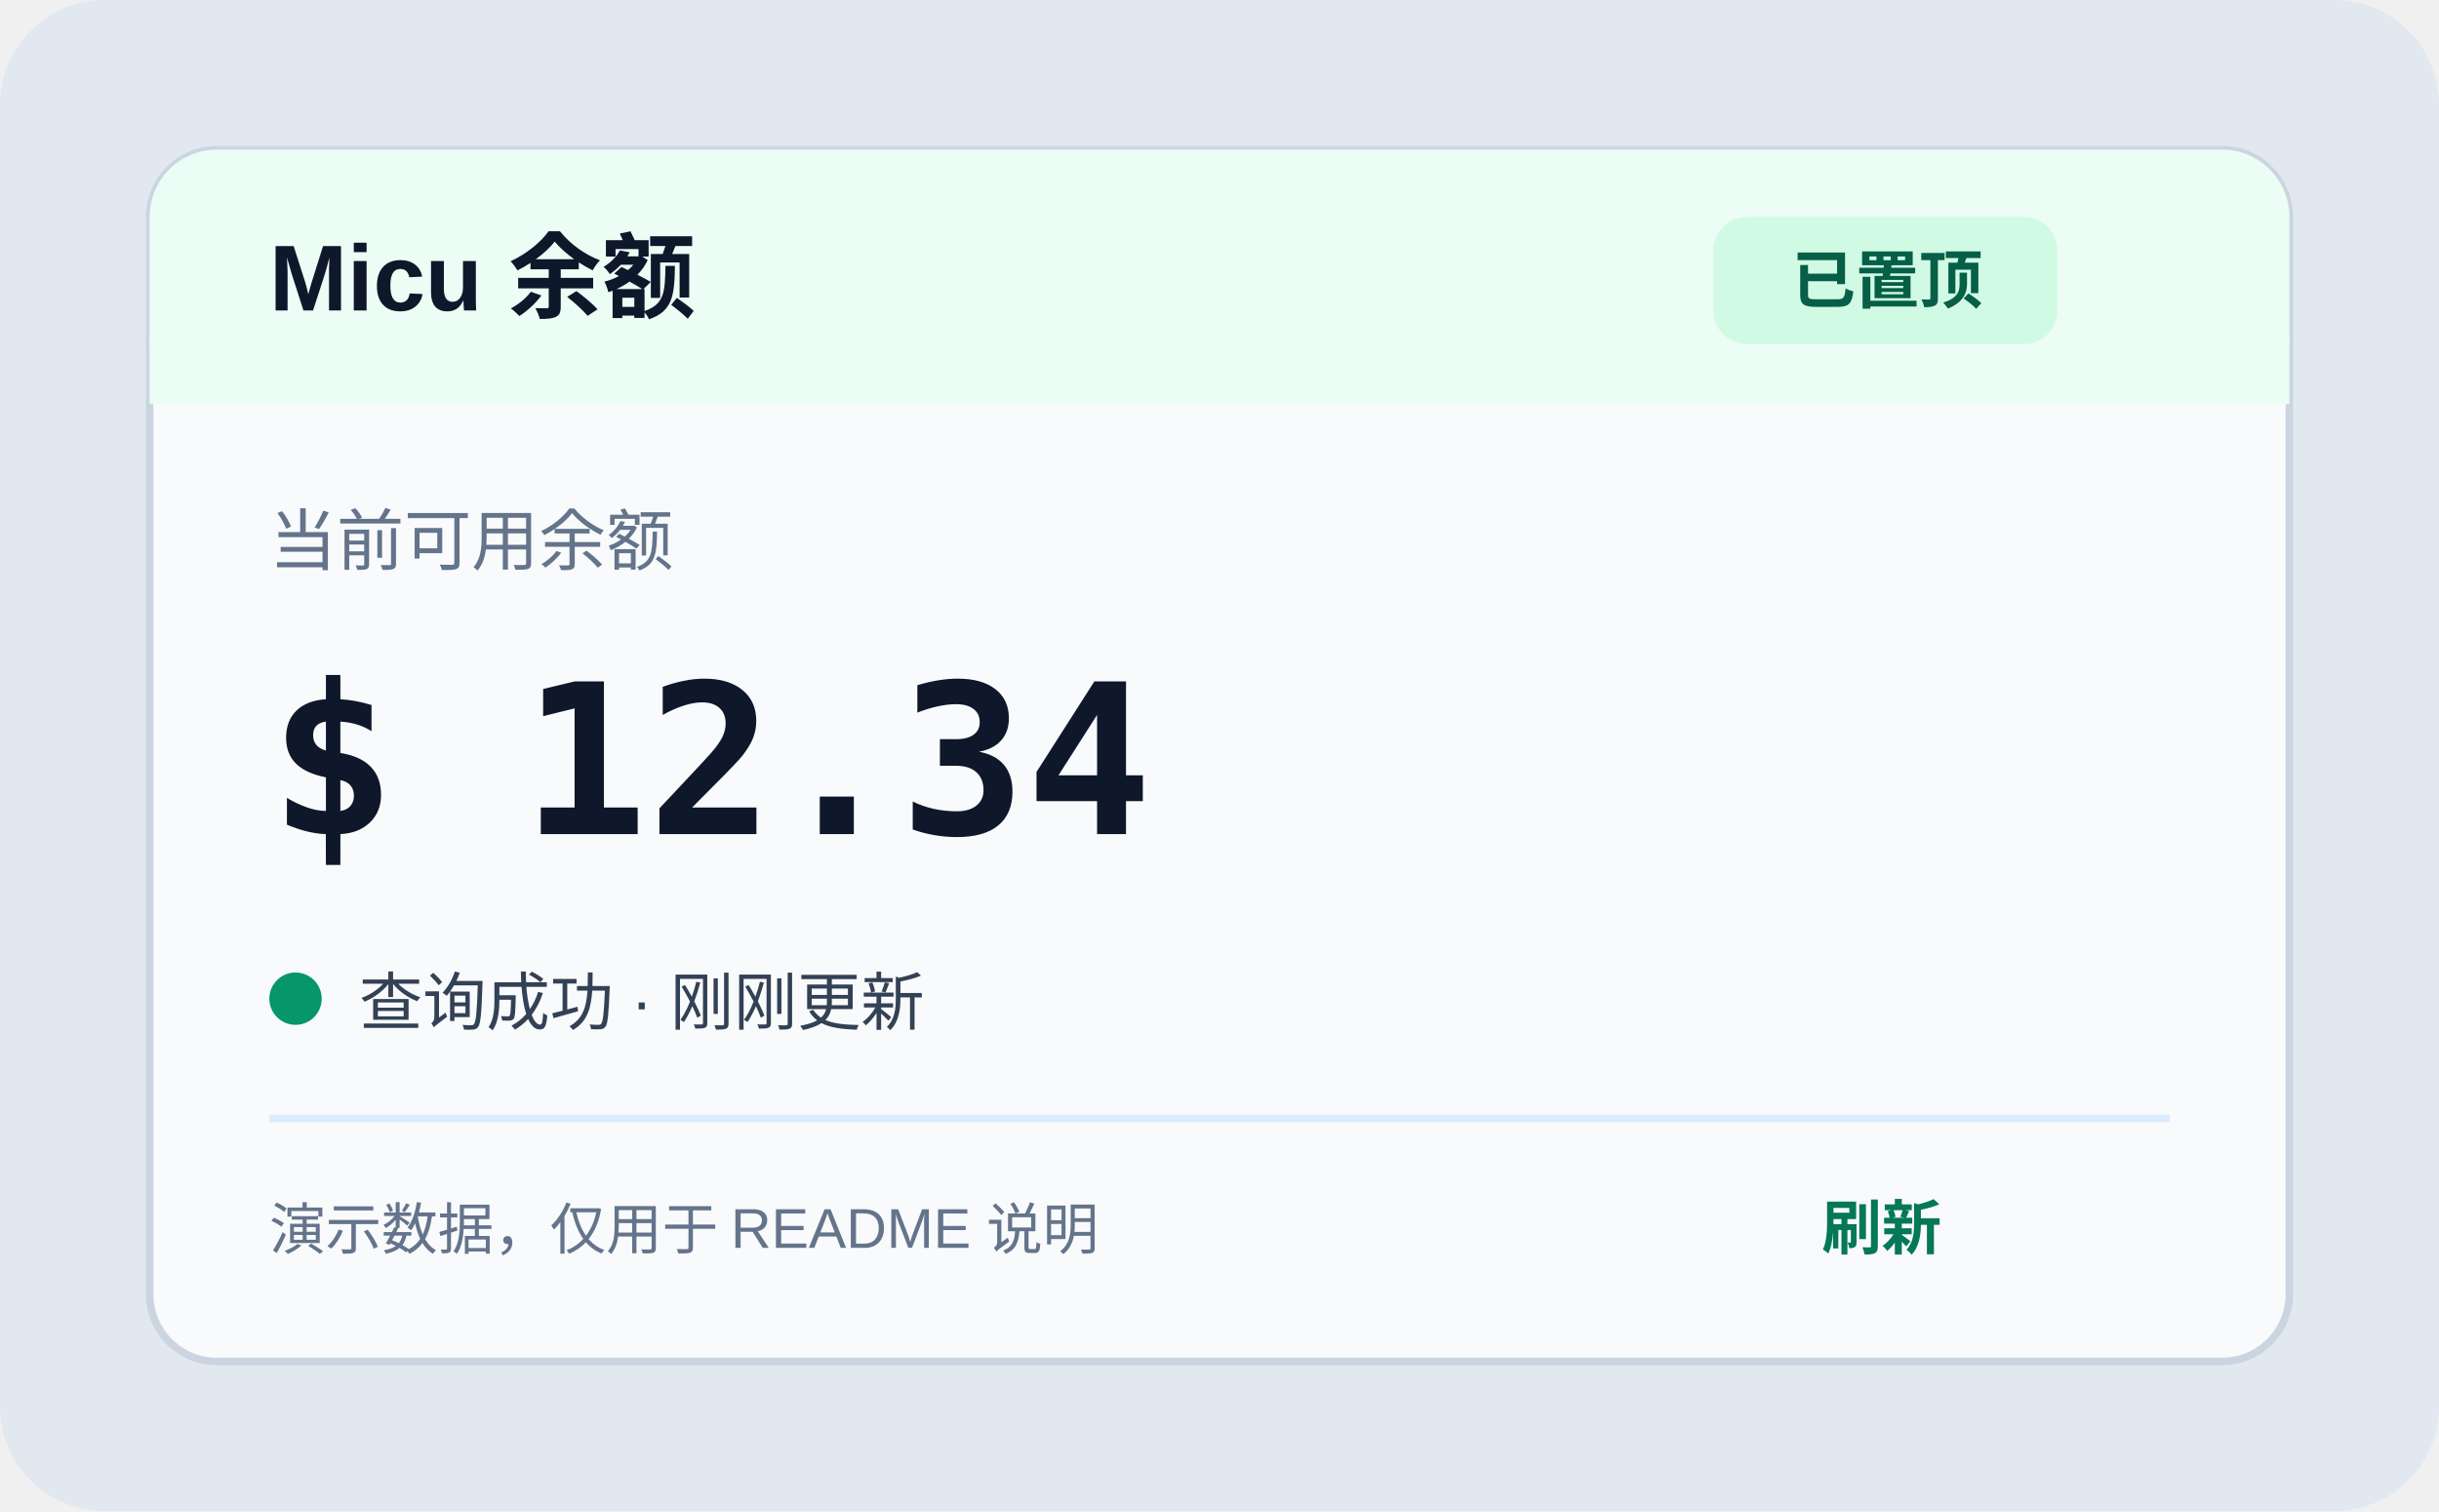
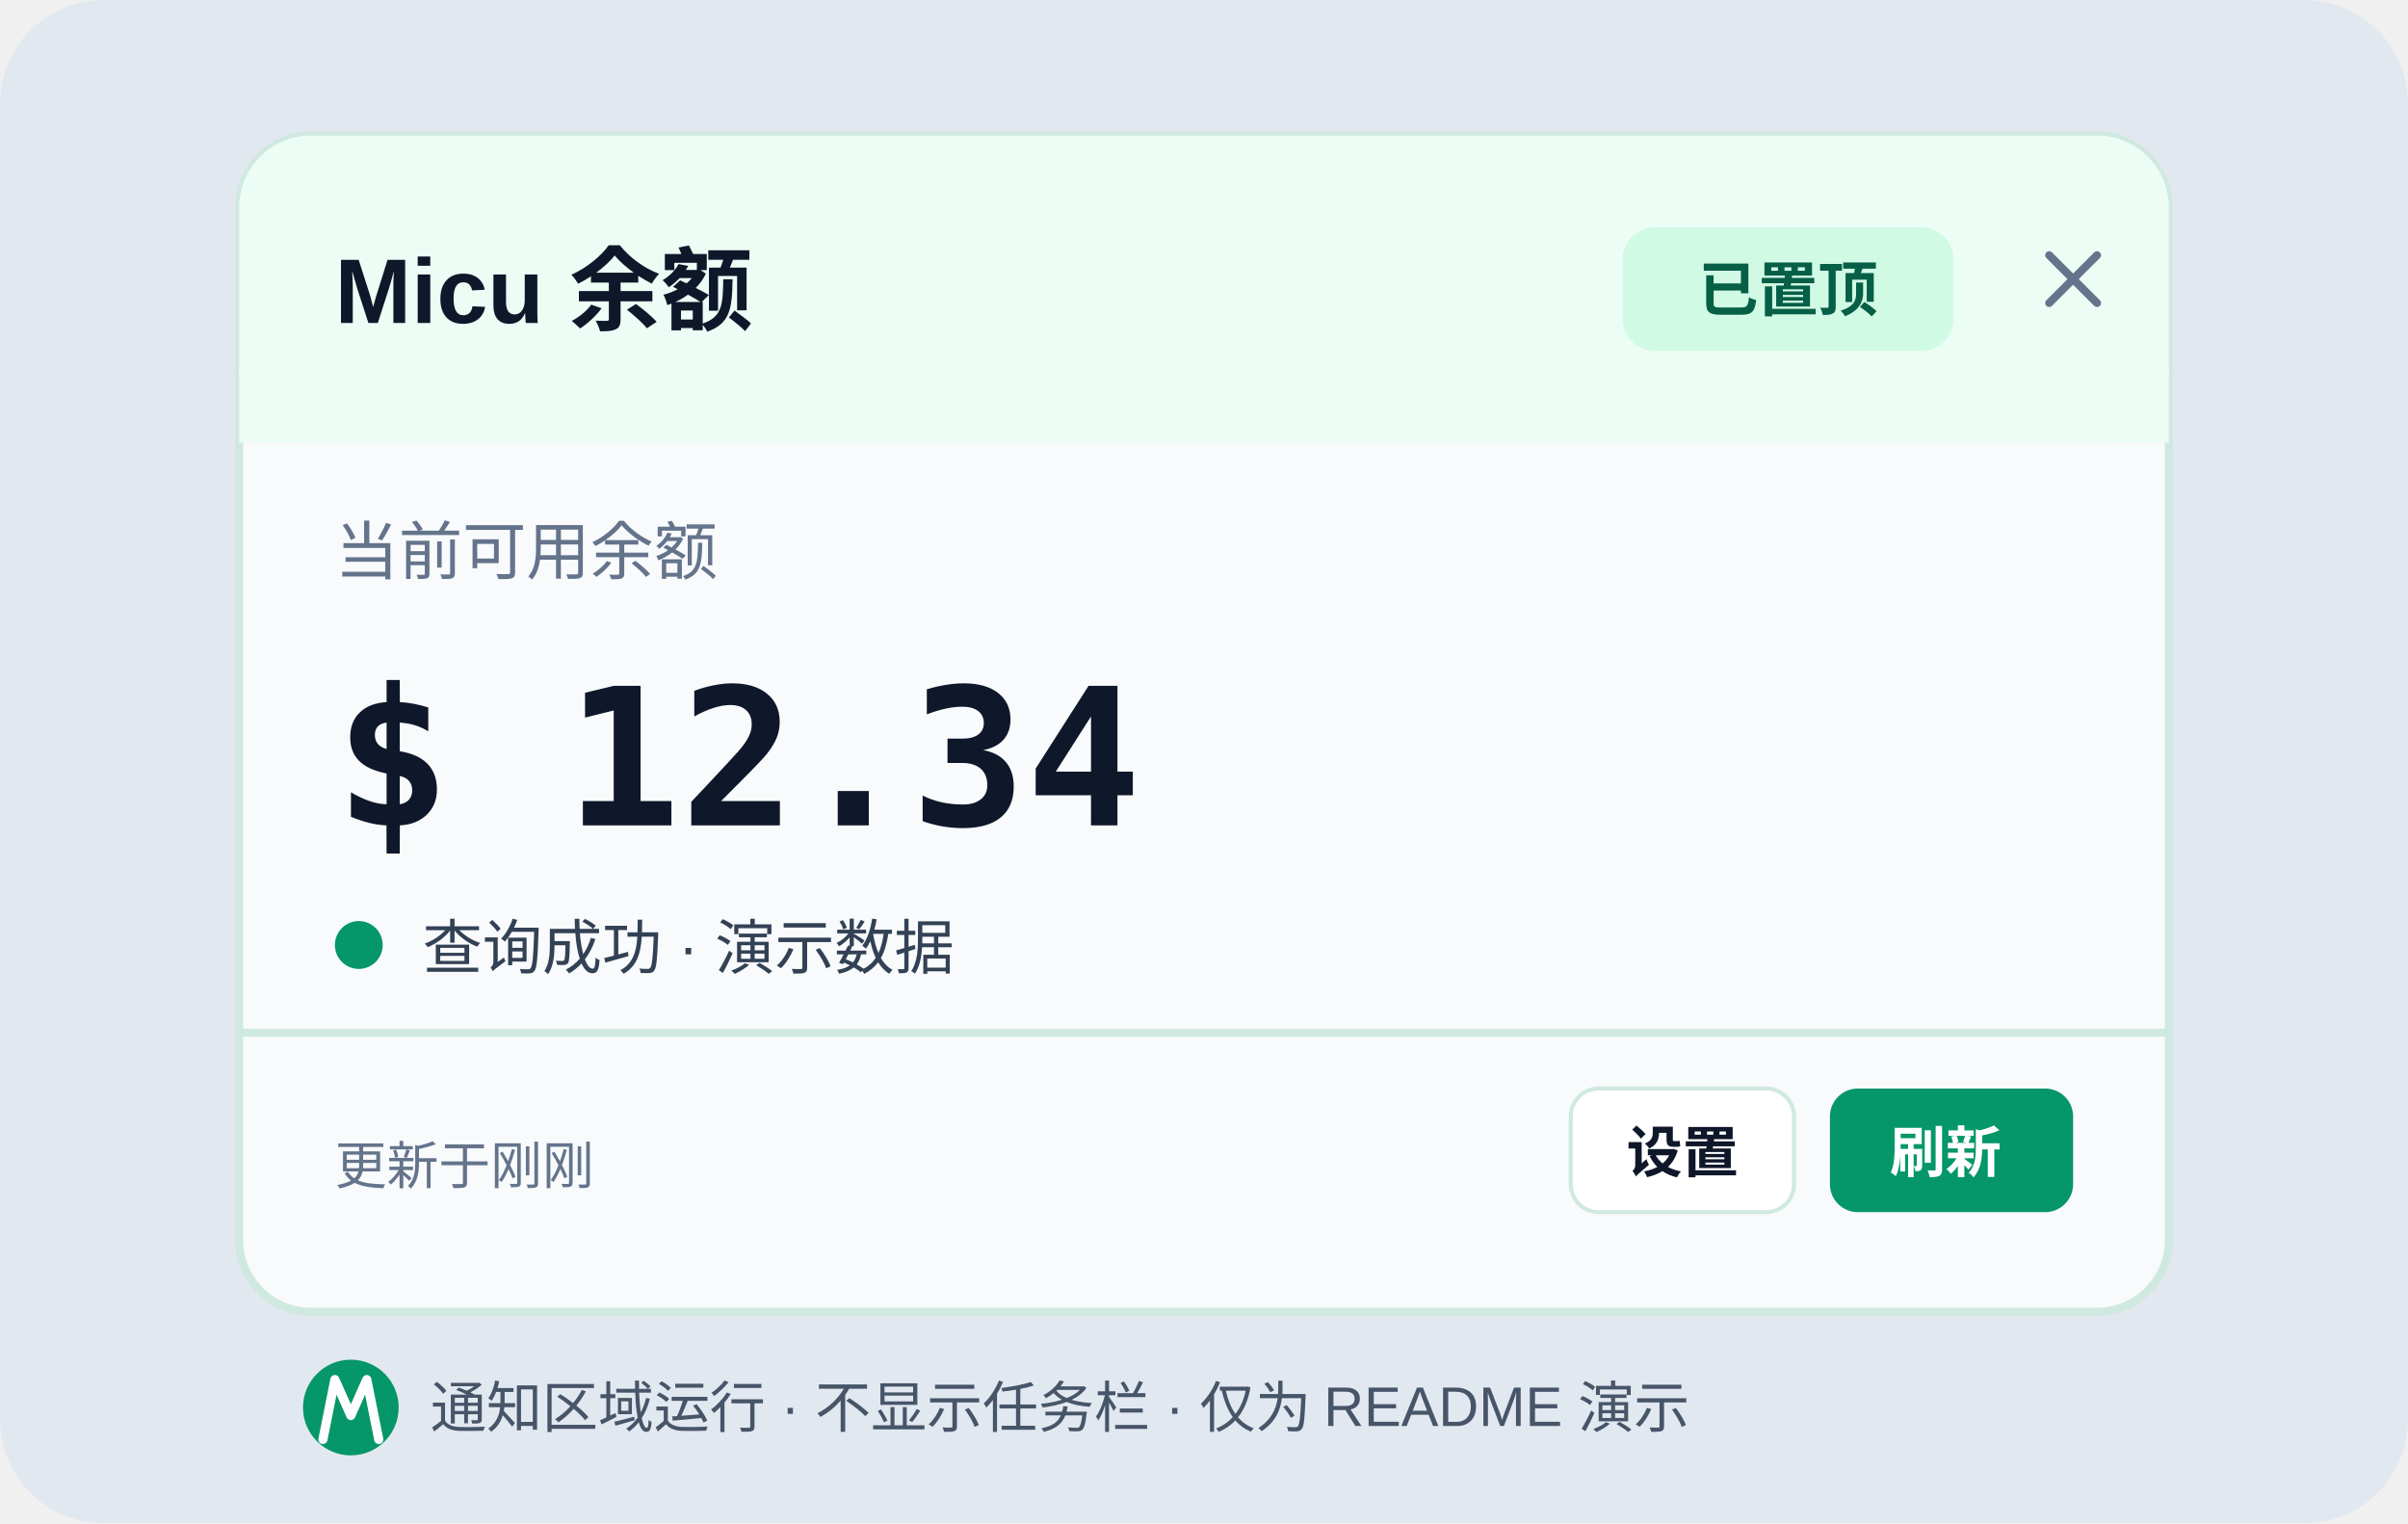
- <svg xmlns="http://www.w3.org/2000/svg" width="652" height="404" viewBox="0 0 652 404" role="img" aria-labelledby="title desc">
-   <rect width="652" height="404" rx="28" fill="#e2e8f0" />
-   <rect x="40" y="40" width="572" height="324" rx="18" fill="#f8fafc" stroke="#cbd5e1" stroke-width="2" />
-   <rect x="40" y="40" width="572" height="68" rx="18" fill="#ecfdf5" />
-   <path d="M40 90h572v18H40z" fill="#ecfdf5" />
-   <text x="72" y="83" fill="#0f172a" font-family="Segoe UI, Arial, sans-serif" font-size="25" font-weight="700">Micu 余额</text>
-   <rect x="458" y="58" width="92" height="34" rx="9" fill="#d1fae5" />
-   <text x="479" y="81" fill="#065f46" font-family="Segoe UI, Arial, sans-serif" font-size="17" font-weight="600">已置顶</text>
-   <text x="72" y="151" fill="#64748b" font-family="Segoe UI, Arial, sans-serif" font-size="18">当前可用余额</text>
-   <text x="72" y="223" fill="#0f172a" font-family="Cascadia Mono, Consolas, monospace" font-size="56" font-weight="700">$ 12.34</text>
-   <circle cx="79" cy="267" r="7" fill="#059669" />
-   <text x="96" y="274" fill="#334155" font-family="Segoe UI, Arial, sans-serif" font-size="17">查询成功 · 刚刚更新</text>
-   <line x1="72" y1="299" x2="580" y2="299" stroke="#dbeafe" stroke-width="2" />
-   <text x="72" y="334" fill="#64748b" font-family="Segoe UI, Arial, sans-serif" font-size="15">演示数据，仅用于 README 说明</text>
-   <text x="487" y="334" fill="#047857" font-family="Segoe UI, Arial, sans-serif" font-size="16" font-weight="600">刷新</text>
+ <svg xmlns="http://www.w3.org/2000/svg" width="604" height="382" viewBox="0 0 604 382" role="img" aria-labelledby="title desc">
+   <rect width="604" height="382" rx="26" fill="#e2e8f0" />
+   <rect x="60" y="34" width="484" height="295" rx="18" fill="#f8fafc" stroke="#cfe9e0" stroke-width="2" />
+   <rect x="60" y="34" width="484" height="77" rx="18" fill="#ecfdf5" />
+   <path d="M60 93h484v18H60z" fill="#ecfdf5" />
+   <text x="84" y="81" fill="#0f172a" font-family="Segoe UI, Arial, sans-serif" font-size="23" font-weight="700">Micu 余额</text>
+   <rect x="407" y="57" width="83" height="31" rx="8" fill="#d1fae5" />
+   <text x="426" y="78" fill="#065f46" font-family="Segoe UI, Arial, sans-serif" font-size="15" font-weight="600">已置顶</text>
+   <path d="M514 64l12 12m0-12l-12 12" stroke="#64748b" stroke-linecap="round" stroke-width="2" />
+   <text x="84" y="144" fill="#64748b" font-family="Segoe UI, Arial, sans-serif" font-size="16">当前可用余额</text>
+   <text x="84" y="207" fill="#0f172a" font-family="Cascadia Mono, Consolas, monospace" font-size="48" font-weight="700">$ 12.34</text>
+   <circle cx="90" cy="237" r="6" fill="#059669" />
+   <text x="106" y="243" fill="#334155" font-family="Segoe UI, Arial, sans-serif" font-size="15">查询成功 · 演示数据</text>
+   <line x1="60" y1="259" x2="544" y2="259" stroke="#cfe9e0" stroke-width="2" />
+   <text x="84" y="297" fill="#64748b" font-family="Segoe UI, Arial, sans-serif" font-size="13">更新于刚刚</text>
+   <rect x="394" y="273" width="56" height="31" rx="7" fill="#ffffff" stroke="#cfe9e0" />
+   <text x="408" y="294" fill="#0f172a" font-family="Segoe UI, Arial, sans-serif" font-size="14" font-weight="600">设置</text>
+   <rect x="459" y="273" width="61" height="31" rx="7" fill="#059669" />
+   <text x="474" y="294" fill="#ffffff" font-family="Segoe UI, Arial, sans-serif" font-size="14" font-weight="600">刷新</text>
+   <circle cx="88" cy="353" r="12" fill="#059669" />
+   <path d="M81 361l3-15 4 9 4-9 3 15" fill="none" stroke="#ffffff" stroke-linecap="round" stroke-linejoin="round" stroke-width="2.3" />
+   <text x="108" y="358" fill="#475569" font-family="Segoe UI, Arial, sans-serif" font-size="14">通知区域运行 · 不显示任务栏 · 仅为 README 演示</text>
</svg>
